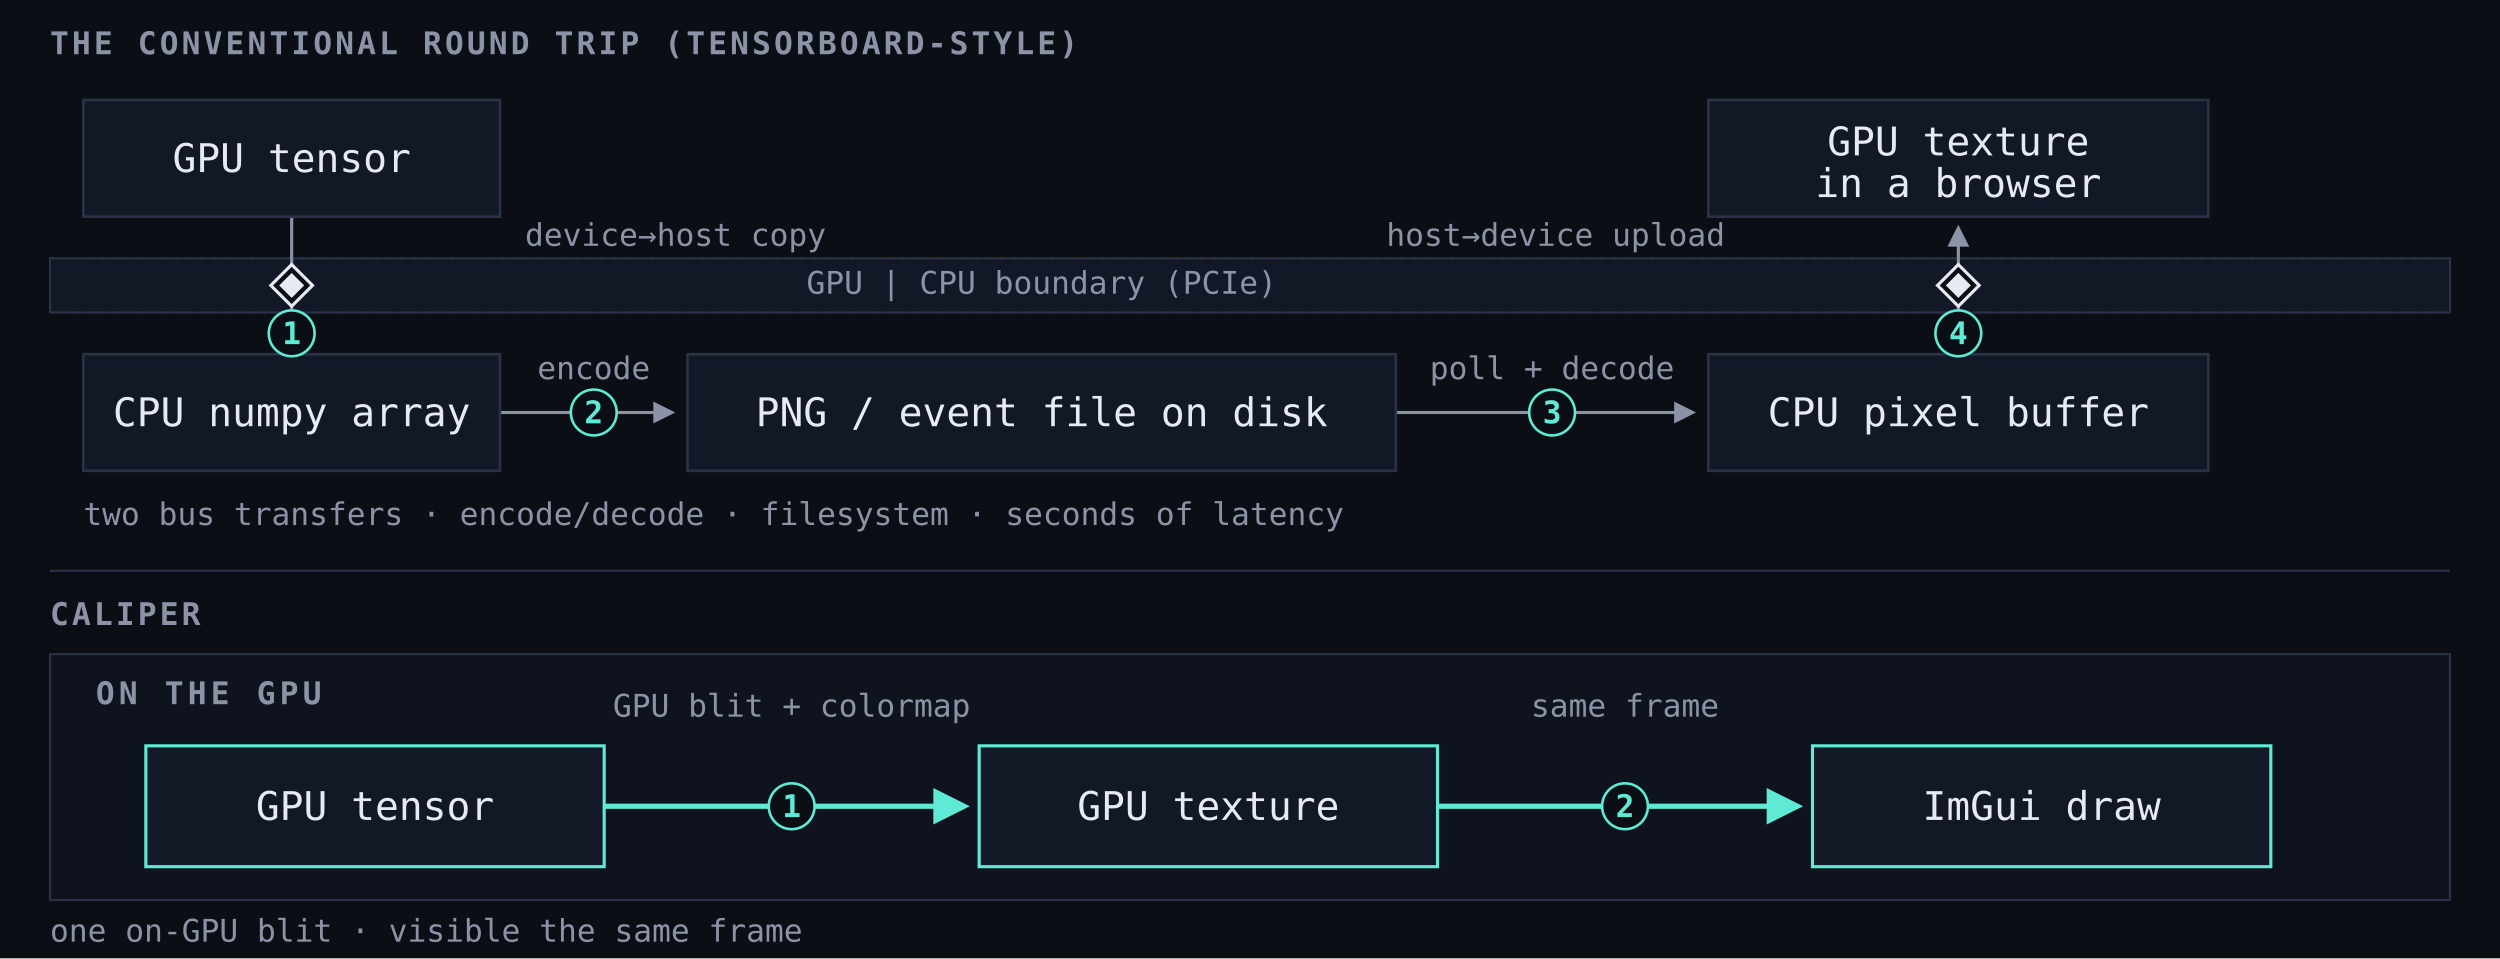
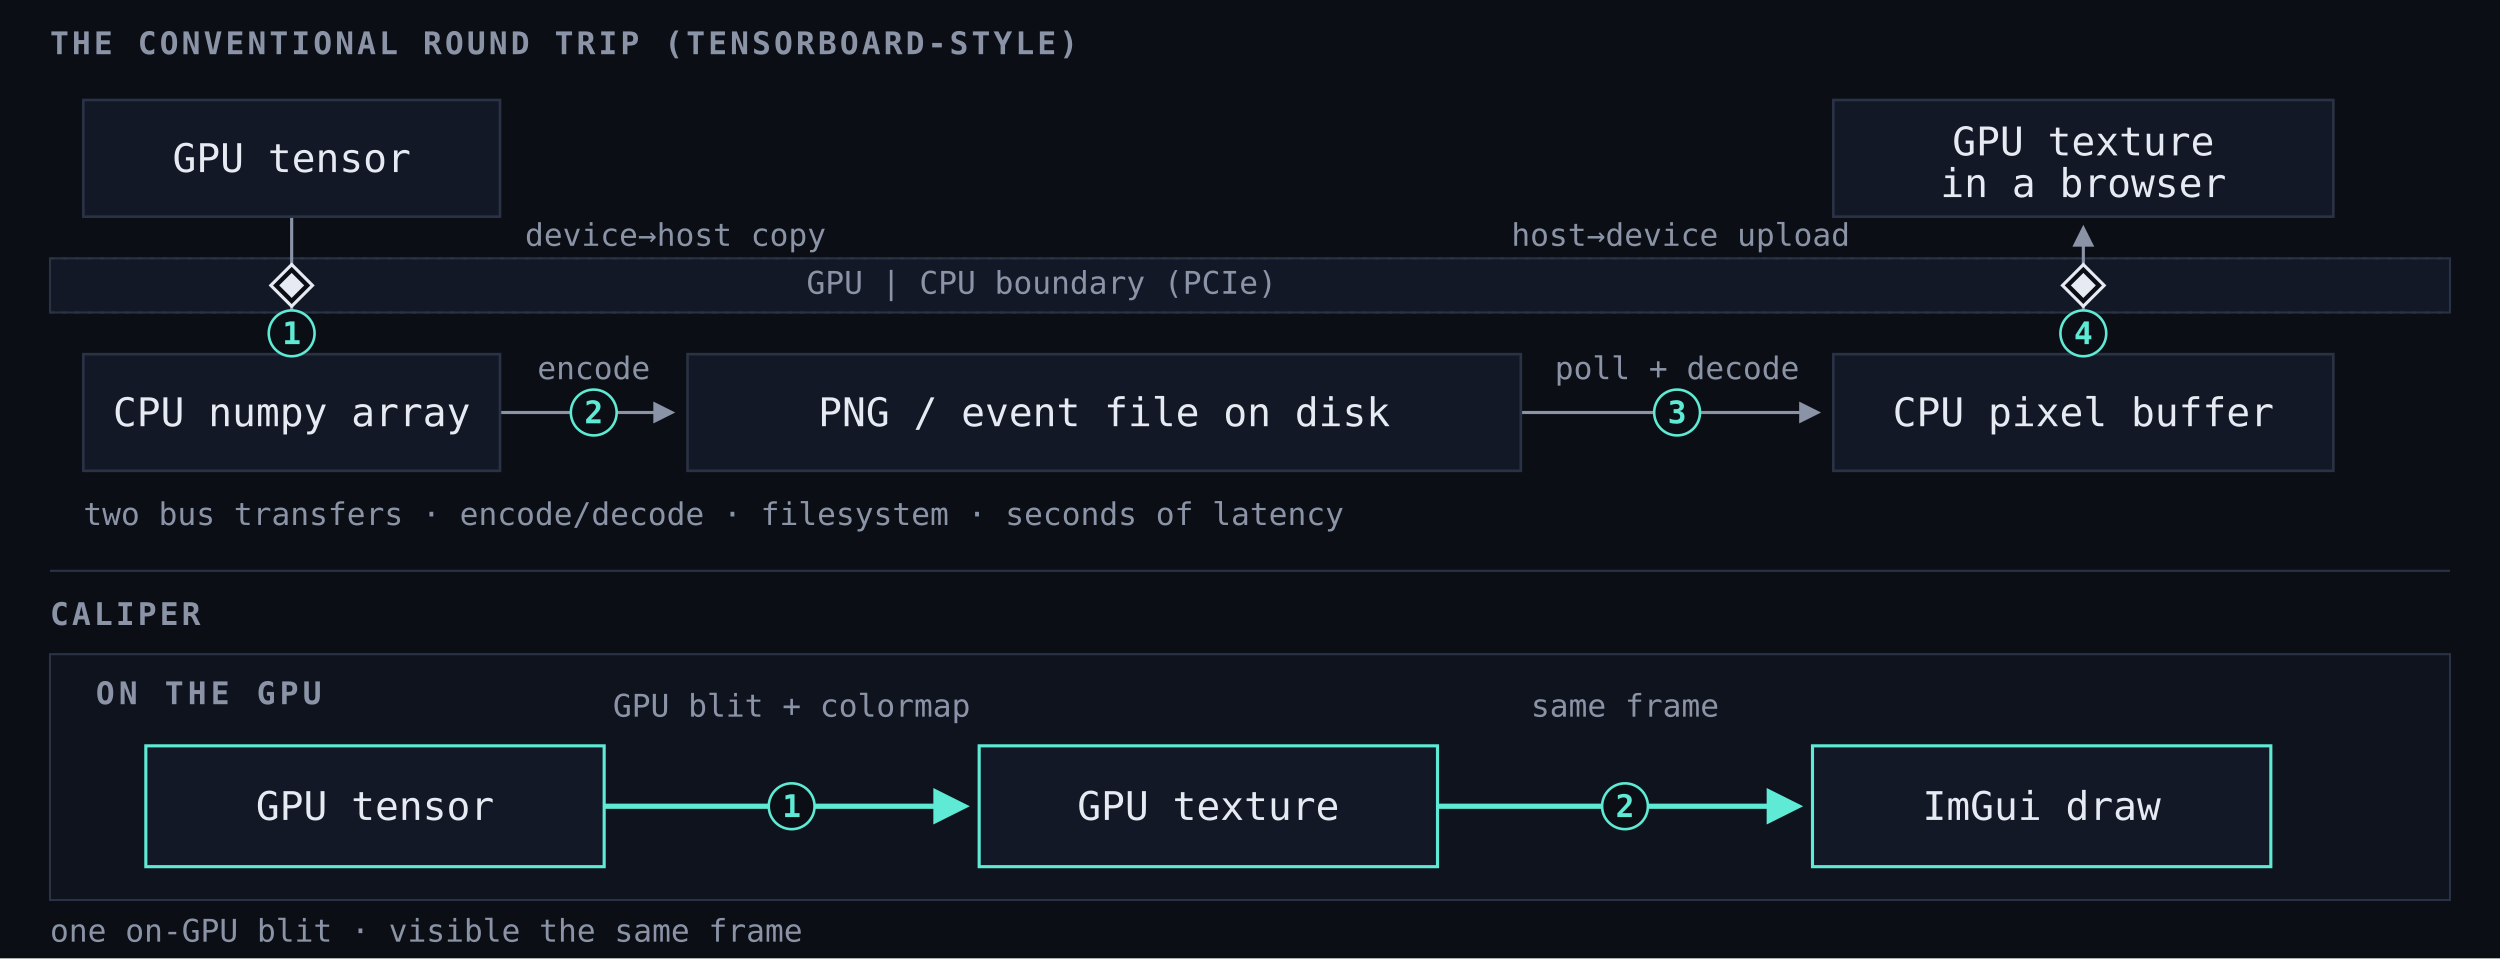
<svg xmlns="http://www.w3.org/2000/svg" viewBox="0 0 1200 460" role="img" aria-label="Two data paths compared. The conventional round trip copies a GPU tensor down across the CPU boundary to a NumPy array, encodes it to a PNG or event file on disk, polls and decodes it into a CPU pixel buffer, then uploads it back up across the boundary to a GPU texture in a browser — crossing the PCIe boundary twice. Caliper instead blits the GPU tensor to a GPU texture and draws it with ImGui the same frame, entirely on the GPU.">
  <style>
    text { font-family: ui-monospace, SFMono-Regular, Menlo, Consolas, monospace; }
    .lane   { fill:#8B94A7; font-size:15px; font-weight:600; letter-spacing:1.5px; }
    .boxlbl { fill:#E6EAF2; font-size:19px; font-weight:500; }
    .steplbl{ fill:#8B94A7; font-size:15px; }
    .foot   { fill:#8B94A7; font-size:15px; }
    .box       { fill:#131826; stroke:#2A3245; stroke-width:1.25; }
    .box-glow  { fill:#131826; stroke:#5EEAD4; stroke-width:1.5; }
    .p-muted   { fill:none; stroke:#8B94A7; stroke-width:1.5; }
    .p-glow    { fill:none; stroke:#5EEAD4; stroke-width:2.5; }
    .num-c { fill:#0B0E14; stroke:#5EEAD4; stroke-width:1.25; }
    .num-t { fill:#5EEAD4; font-size:15px; font-weight:600; }
  </style>
  <defs>
    <marker id="rt-arrow-muted" viewBox="0 0 10 10" refX="8" refY="5" markerWidth="7" markerHeight="7" orient="auto-start-reverse">
      <path d="M0 0 L10 5 L0 10 z" fill="#8B94A7" />
    </marker>
    <marker id="rt-arrow-glow" viewBox="0 0 10 10" refX="8" refY="5" markerWidth="7" markerHeight="7" orient="auto-start-reverse">
      <path d="M0 0 L10 5 L0 10 z" fill="#5EEAD4" />
    </marker>
  </defs>
  <rect width="1200" height="460" fill="#0B0E14" />
  <text class="lane" x="24" y="26">THE CONVENTIONAL ROUND TRIP (TENSORBOARD-STYLE)</text>
  <rect x="24" y="124" width="1152" height="26" fill="#131826" stroke="#2A3245" stroke-width="1" />
  <line x1="24" y1="124" x2="1176" y2="124" stroke="#2A3245" stroke-width="1" stroke-dasharray="2 4" />
  <line x1="24" y1="150" x2="1176" y2="150" stroke="#2A3245" stroke-width="1" stroke-dasharray="2 4" />
  <text class="steplbl" x="500" y="141" text-anchor="middle">GPU  |  CPU boundary (PCIe)</text>
  <path class="p-muted" d="M140,104 V164" marker-end="url(#rt-arrow-muted)" />
  <path class="p-muted" d="M240,198 H322" marker-end="url(#rt-arrow-muted)" />
-   <path class="p-muted" d="M670,198 H812" marker-end="url(#rt-arrow-muted)" />
-   <path class="p-muted" d="M940,170 V110" marker-end="url(#rt-arrow-muted)" />
+   <path class="p-muted" d="M730,198 H872" marker-end="url(#rt-arrow-muted)" />
+   <path class="p-muted" d="M1000,170 V110" marker-end="url(#rt-arrow-muted)" />
  <path d="M140,127 l10,10 -10,10 -10,-10 z" fill="#0B0E14" stroke="#E6EAF2" stroke-width="1.5" />
  <path d="M140,131 l6,6 -6,6 -6,-6 z" fill="#E6EAF2" />
-   <path d="M940,127 l10,10 -10,10 -10,-10 z" fill="#0B0E14" stroke="#E6EAF2" stroke-width="1.5" />
-   <path d="M940,131 l6,6 -6,6 -6,-6 z" fill="#E6EAF2" />
+   <path d="M1000,127 l10,10 -10,10 -10,-10 z" fill="#0B0E14" stroke="#E6EAF2" stroke-width="1.5" />
+   <path d="M1000,131 l6,6 -6,6 -6,-6 z" fill="#E6EAF2" />
  <rect class="box" x="40" y="48" width="200" height="56" rx="0" />
  <text class="boxlbl" x="140" y="76" text-anchor="middle" dominant-baseline="central">GPU tensor</text>
  <rect class="box" x="40" y="170" width="200" height="56" rx="0" />
  <text class="boxlbl" x="140" y="198" text-anchor="middle" dominant-baseline="central">CPU numpy array</text>
-   <rect class="box" x="330" y="170" width="340" height="56" rx="0" />
-   <text class="boxlbl" x="500" y="198" text-anchor="middle" dominant-baseline="central">PNG / event file on disk</text>
-   <rect class="box" x="820" y="170" width="240" height="56" rx="0" />
-   <text class="boxlbl" x="940" y="198" text-anchor="middle" dominant-baseline="central">CPU pixel buffer</text>
-   <rect class="box" x="820" y="48" width="240" height="56" rx="0" />
-   <text class="boxlbl" x="940" y="68" text-anchor="middle" dominant-baseline="central">GPU texture</text>
-   <text class="boxlbl" x="940" y="88" text-anchor="middle" dominant-baseline="central">in a browser</text>
+   <rect class="box" x="330" y="170" width="400" height="56" rx="0" />
+   <text class="boxlbl" x="530" y="198" text-anchor="middle" dominant-baseline="central">PNG / event file on disk</text>
+   <rect class="box" x="880" y="170" width="240" height="56" rx="0" />
+   <text class="boxlbl" x="1000" y="198" text-anchor="middle" dominant-baseline="central">CPU pixel buffer</text>
+   <rect class="box" x="880" y="48" width="240" height="56" rx="0" />
+   <text class="boxlbl" x="1000" y="68" text-anchor="middle" dominant-baseline="central">GPU texture</text>
+   <text class="boxlbl" x="1000" y="88" text-anchor="middle" dominant-baseline="central">in a browser</text>
  <text class="steplbl" x="252" y="118">device→host copy</text>
  <circle class="num-c" cx="140" cy="160" r="11" />
  <text class="num-t" x="140" y="160" text-anchor="middle" dominant-baseline="central">1</text>
  <text class="steplbl" x="285" y="182" text-anchor="middle">encode</text>
  <circle class="num-c" cx="285" cy="198" r="11" />
  <text class="num-t" x="285" y="198" text-anchor="middle" dominant-baseline="central">2</text>
-   <text class="steplbl" x="745" y="182" text-anchor="middle">poll + decode</text>
-   <circle class="num-c" cx="745" cy="198" r="11" />
-   <text class="num-t" x="745" y="198" text-anchor="middle" dominant-baseline="central">3</text>
-   <text class="steplbl" x="828" y="118" text-anchor="end">host→device upload</text>
-   <circle class="num-c" cx="940" cy="160" r="11" />
-   <text class="num-t" x="940" y="160" text-anchor="middle" dominant-baseline="central">4</text>
+   <text class="steplbl" x="805" y="182" text-anchor="middle">poll + decode</text>
+   <circle class="num-c" cx="805" cy="198" r="11" />
+   <text class="num-t" x="805" y="198" text-anchor="middle" dominant-baseline="central">3</text>
+   <text class="steplbl" x="888" y="118" text-anchor="end">host→device upload</text>
+   <circle class="num-c" cx="1000" cy="160" r="11" />
+   <text class="num-t" x="1000" y="160" text-anchor="middle" dominant-baseline="central">4</text>
  <text class="foot" x="40" y="252">two bus transfers · encode/decode · filesystem · seconds of latency</text>
  <line x1="24" y1="274" x2="1176" y2="274" stroke="#2A3245" stroke-width="1" />
  <text class="lane" x="24" y="300">CALIPER</text>
  <rect x="24" y="314" width="1152" height="118" rx="0" fill="#0F131E" stroke="#2A3245" stroke-width="1" />
  <text class="lane" x="46" y="338" style="letter-spacing:2px">ON THE GPU</text>
  <path class="p-glow" d="M290,387 H462" marker-end="url(#rt-arrow-glow)" />
  <path class="p-glow" d="M690,387 H862" marker-end="url(#rt-arrow-glow)" />
  <rect class="box-glow" x="70" y="358" width="220" height="58" rx="0" />
  <text class="boxlbl" x="180" y="387" text-anchor="middle" dominant-baseline="central">GPU tensor</text>
  <rect class="box-glow" x="470" y="358" width="220" height="58" rx="0" />
  <text class="boxlbl" x="580" y="387" text-anchor="middle" dominant-baseline="central">GPU texture</text>
  <rect class="box-glow" x="870" y="358" width="220" height="58" rx="0" />
  <text class="boxlbl" x="980" y="387" text-anchor="middle" dominant-baseline="central">ImGui draw</text>
  <text class="steplbl" x="380" y="344" text-anchor="middle">GPU blit + colormap</text>
  <circle class="num-c" cx="380" cy="387" r="11" />
  <text class="num-t" x="380" y="387" text-anchor="middle" dominant-baseline="central">1</text>
  <text class="steplbl" x="780" y="344" text-anchor="middle">same frame</text>
  <circle class="num-c" cx="780" cy="387" r="11" />
  <text class="num-t" x="780" y="387" text-anchor="middle" dominant-baseline="central">2</text>
  <text class="foot" x="24" y="452">one on-GPU blit · visible the same frame</text>
</svg>
